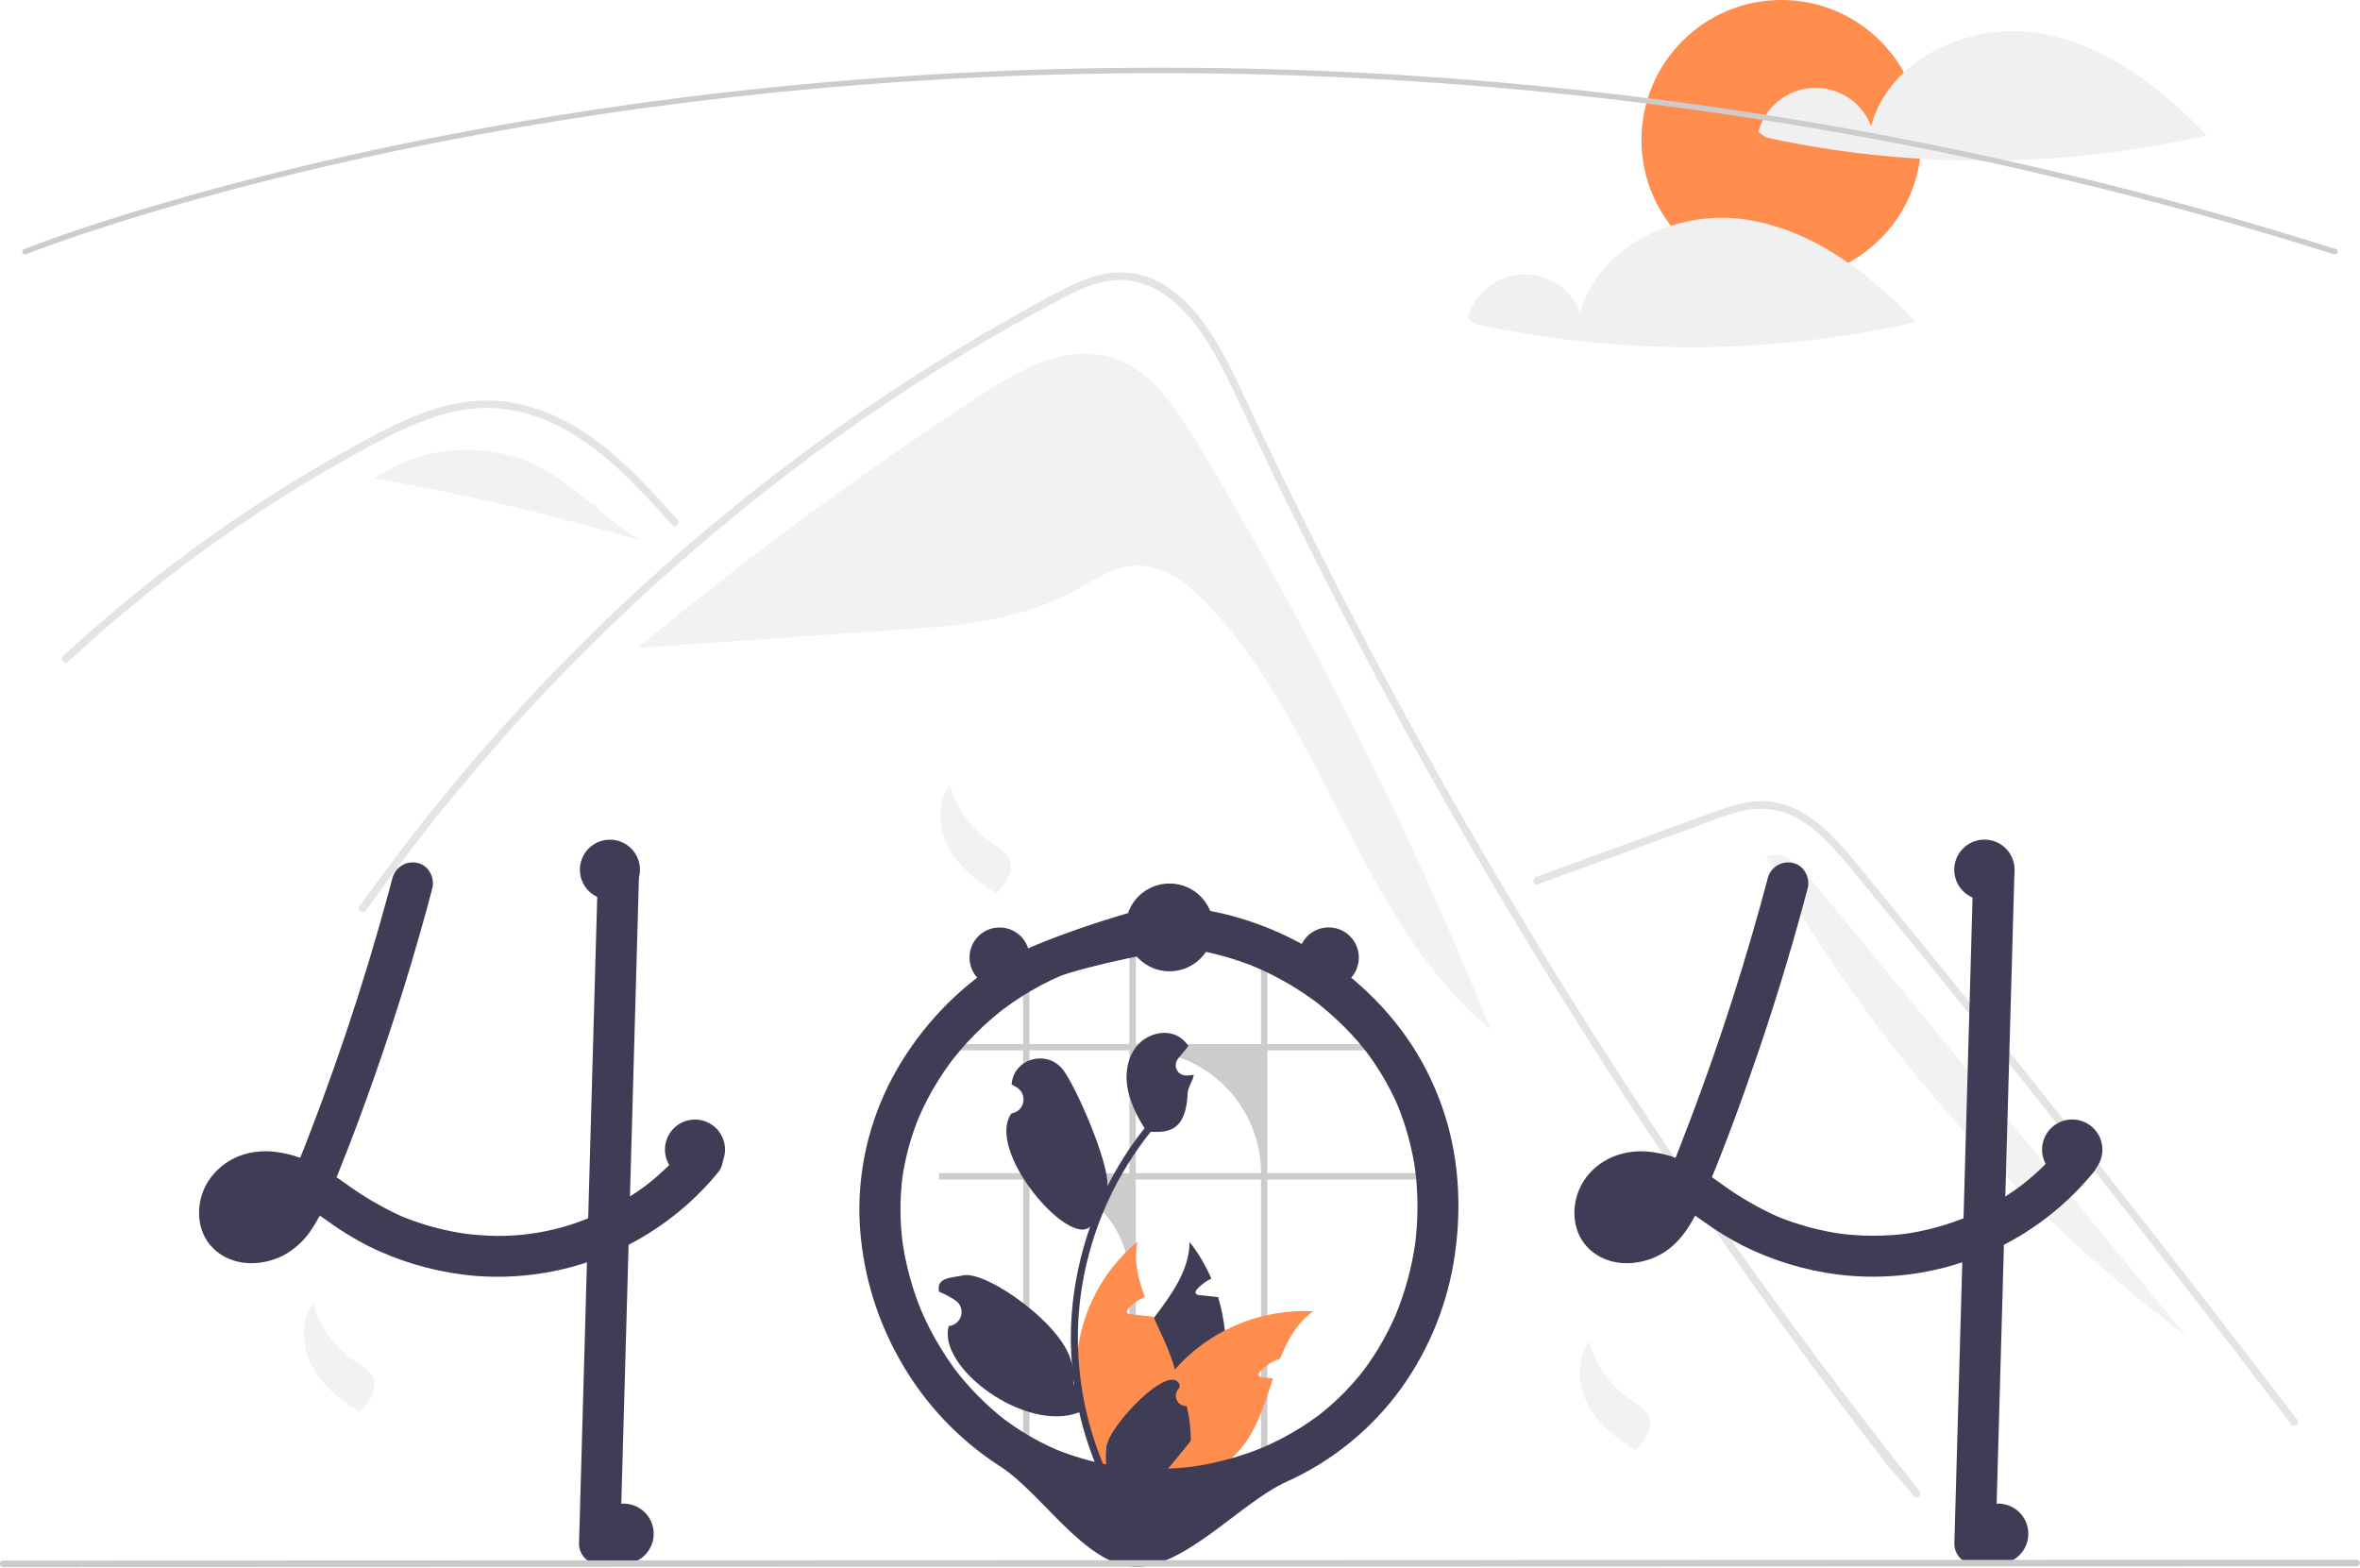
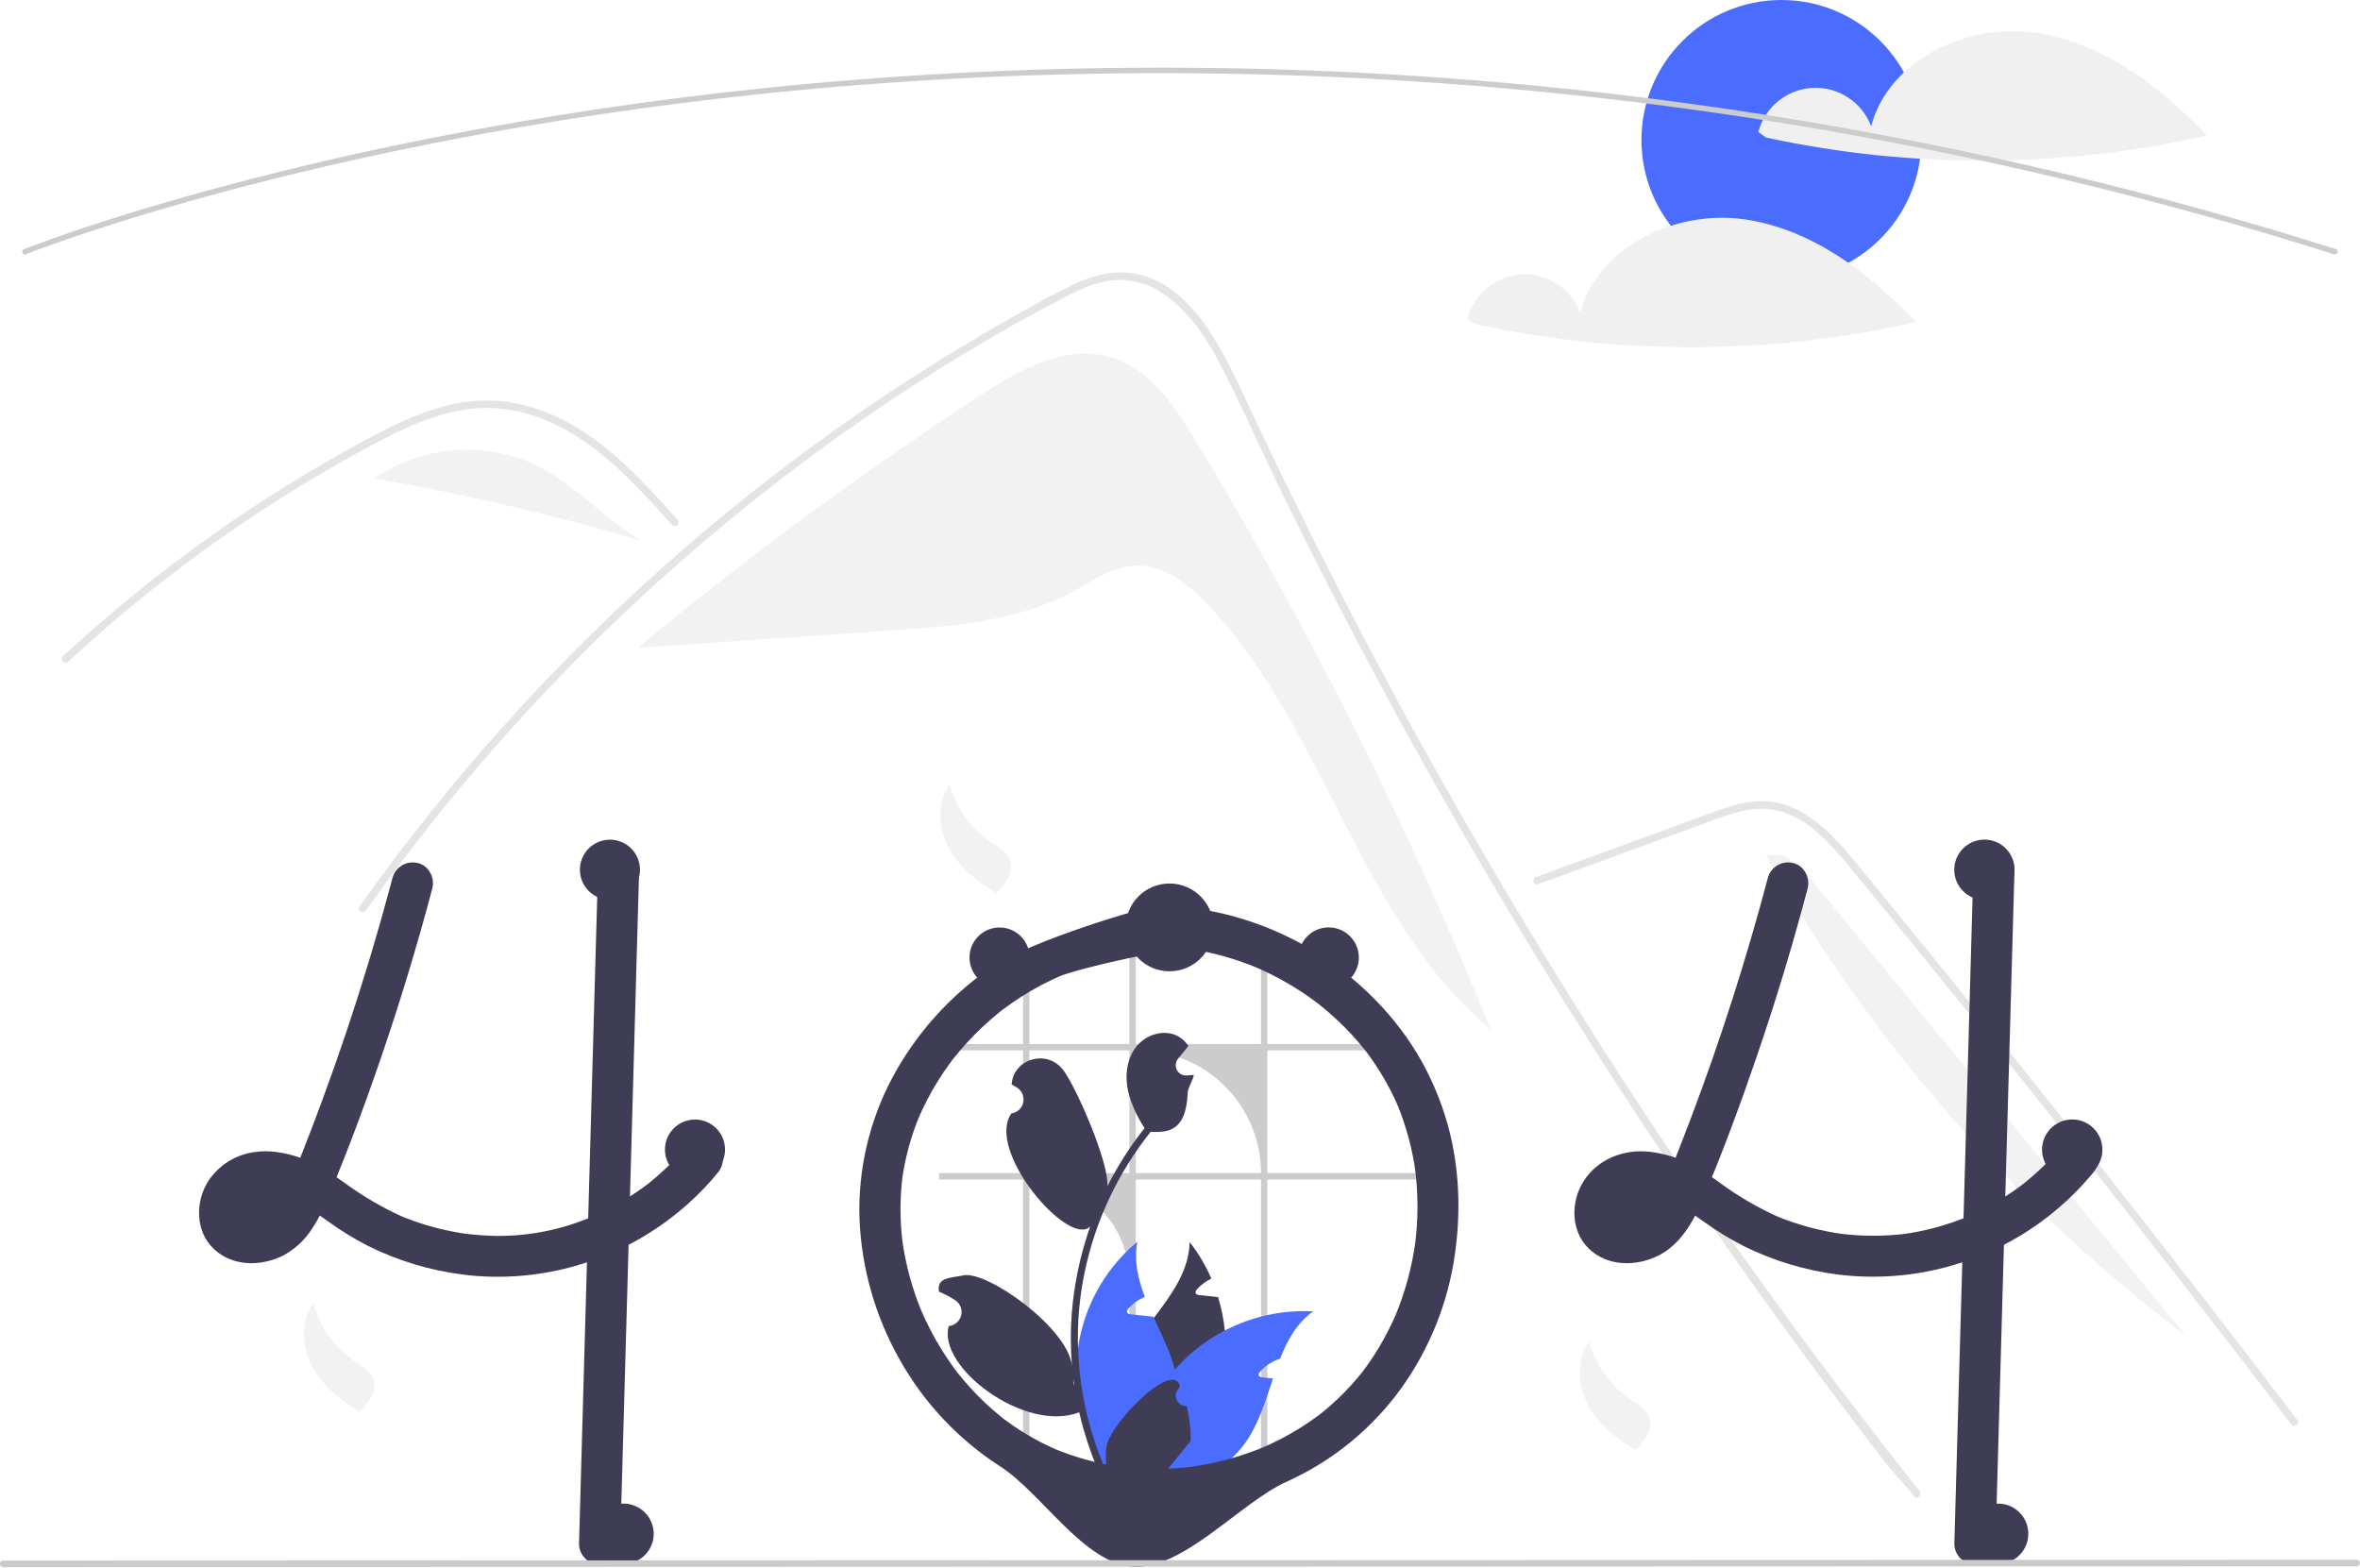
<svg xmlns="http://www.w3.org/2000/svg" width="860.131" height="571.148" viewBox="0 0 860.131 571.148" role="img" artist="Katerina Limpitsouni" source="https://undraw.co/">
  <path d="M605.67,324.953c-7.669-12.684-16.757-26.228-30.99-30.37-16.482-4.796-33.413,4.732-47.775,14.135a1392.157,1392.157,0,0,0-123.893,91.283l.043.492q46.226-3.188,92.451-6.376c22.265-1.535,45.296-3.283,64.972-13.816,7.467-3.997,14.745-9.336,23.206-9.708,10.512-.462,19.677,6.879,26.88,14.549,42.607,45.371,54.937,114.754,102.738,154.616A1516.995,1516.995,0,0,0,605.67,324.953Z" transform="translate(-169.9343 -164.426)" fill="#f2f2f2" />
  <path d="M867.571,709.781c-4.712-5.95-6.637-7.343-11.285-13.348q-56.764-73.416-106.708-151.792-33.924-53.23-64.483-108.504-14.549-26.278-28.3-52.969-10.67-20.695-20.865-41.638c-1.944-3.988-3.832-7.994-5.711-12.009-4.428-9.442-8.773-18.93-13.439-28.244-5.317-10.616-11.789-21.745-21.553-28.877a29.405,29.405,0,0,0-15.319-5.895c-7.948-.513-15.282,2.769-22.176,6.353-50.439,26.301-97.659,59.276-140.37,96.798A730.778,730.778,0,0,0,303.322,496.247c-1.008,1.439-3.392.064-2.374-1.384q6.009-8.498,12.257-16.813A734.817,734.817,0,0,1,500.805,303.064q18.248-11.826,37.183-22.542c6.362-3.603,12.752-7.16,19.251-10.497,6.371-3.273,13.137-6.215,20.416-6.325,24.77-.385,37.595,27.667,46.405,46.542q4.153,8.911,8.406,17.766,16.075,33.621,33.387,66.628,10.685,20.379,21.837,40.52,34.707,62.718,73.779,122.897c34.506,53.143,68.737,100.089,108.046,149.785C870.596,709.213,868.662,711.175,867.571,709.781Z" transform="translate(-169.9343 -164.426)" fill="#e4e4e4" />
  <path d="M414.916,355.804c-1.439-1.604-2.869-3.209-4.318-4.813-11.422-12.633-23.679-25.118-39.364-32.361a57.11,57.11,0,0,0-23.927-5.546c-8.562.028-16.932,2.273-24.843,5.418-3.74,1.494-7.398,3.19-11.001,4.996-4.116,2.072-8.159,4.281-12.183,6.509q-11.331,6.27-22.368,13.091-21.961,13.572-42.546,29.216-10.671,8.113-20.902,16.758-9.516,8.031-18.646,16.492c-1.302,1.201-3.245-.743-1.944-1.943,1.604-1.494,3.227-2.979,4.85-4.446q6.875-6.215,13.971-12.193,12.939-10.918,26.549-20.993,21.163-15.676,43.783-29.225,11.304-6.765,22.918-12.963c2.338-1.247,4.703-2.466,7.096-3.621a113.116,113.116,0,0,1,16.868-6.866,60.006,60.006,0,0,1,25.476-2.503,66.327,66.327,0,0,1,23.505,8.131c15.401,8.608,27.346,21.919,38.97,34.909C418.033,355.171,416.099,357.124,414.916,355.804Z" transform="translate(-169.9343 -164.426)" fill="#e4e4e4" />
  <path d="M730.477,486.711l36.905-13.498,18.323-6.702c5.968-2.183,11.921-4.667,18.09-6.23a28.539,28.539,0,0,1,16.374.209,37.738,37.738,0,0,1,12.771,7.917,103.64,103.64,0,0,1,10.475,11.186c3.989,4.794,7.92,9.639,11.868,14.467q24.441,29.891,48.563,60.041,24.121,30.15,47.92,60.556,23.857,30.48,47.385,61.216,2.882,3.765,5.76,7.534c1.06,1.388,3.449.02,2.375-1.388Q983.582,650.974,959.549,620.184q-24.092-30.864-48.516-61.466-24.424-30.601-49.179-60.937-6.167-7.558-12.354-15.099c-3.48-4.241-6.92-8.527-10.736-12.474-7.005-7.245-15.758-13.648-26.234-13.822-6.16-.102-12.121,1.852-17.844,3.923-6.17,2.232-12.325,4.506-18.486,6.759l-37.163,13.592-9.291,3.398c-1.649.603-.937,3.262.731,2.652Z" transform="translate(-169.9343 -164.426)" fill="#e4e4e4" />
  <path d="M366.377,334.526c-18.754-9.639-42.771-7.751-60.005,4.291a855.847,855.847,0,0,1,97.371,22.726C390.46,353.759,380.07,341.563,366.377,334.526Z" transform="translate(-169.9343 -164.426)" fill="#f2f2f2" />
  <path d="M306.188,338.784l-3.61,2.935c1.221-1.027,2.491-1.99,3.795-2.901C306.311,338.807,306.249,338.795,306.188,338.784Z" transform="translate(-169.9343 -164.426)" fill="#f2f2f2" />
  <path d="M831.549,486.846c-3.633-4.422-7.56-9.052-12.994-10.848l-5.073.2A575.436,575.436,0,0,0,966.749,651.418Q899.149,569.132,831.549,486.846Z" transform="translate(-169.9343 -164.426)" fill="#f2f2f2" />
  <path d="M516.084,450.367A37.481,37.481,0,0,0,531.015,471.325c2.82,1.92,6.157,3.762,7.122,7.035a8.379,8.379,0,0,1-.874,6.15,24.884,24.884,0,0,1-3.861,5.041l-.137.512c-6.998-4.147-13.656-9.393-17.522-16.551s-4.406-16.539.341-23.145" transform="translate(-169.9343 -164.426)" fill="#f2f2f2" />
  <path d="M749.084,653.367A37.481,37.481,0,0,0,764.015,674.325c2.82,1.92,6.157,3.762,7.122,7.035a8.379,8.379,0,0,1-.874,6.15,24.884,24.884,0,0,1-3.861,5.041l-.137.512c-6.998-4.147-13.656-9.393-17.522-16.551s-4.406-16.539.341-23.145" transform="translate(-169.9343 -164.426)" fill="#f2f2f2" />
  <path d="M284.084,639.367A37.481,37.481,0,0,0,299.015,660.325c2.82,1.92,6.157,3.762,7.122,7.035a8.379,8.379,0,0,1-.874,6.15,24.884,24.884,0,0,1-3.861,5.041l-.137.512c-6.998-4.147-13.656-9.393-17.522-16.551s-4.406-16.539.341-23.145" transform="translate(-169.9343 -164.426)" fill="#f2f2f2" />
-   <circle cx="649.249" cy="51" r="51" fill="#ff8d4d" />
+   <circle cx="649.249" cy="51" r="51" fill="#4a6dff" />
  <path d="M911.219,176.296c-24.717-3.341-52.935,10.019-59.341,34.124a21.597,21.597,0,0,0-41.094,2.109l2.83,2.027a372.275,372.275,0,0,0,160.659-.726C957.079,195.76,935.935,179.637,911.219,176.296Z" transform="translate(-169.9343 -164.426)" fill="#f0f0f0" />
  <path d="M805.219,244.296c-24.717-3.341-52.935,10.019-59.341,34.124a21.597,21.597,0,0,0-41.094,2.109l2.83,2.027a372.275,372.275,0,0,0,160.659-.726C851.079,263.76,829.935,247.637,805.219,244.296Z" transform="translate(-169.9343 -164.426)" fill="#f0f0f0" />
  <path d="M1020.946,257.154a.982.982,0,0,1-.302-.047C756.237,173.489,523.199,184.424,374.264,208.321c-20.269,3.251-40.591,7.006-60.404,11.161-5.058,1.06-10.306,2.195-15.597,3.378-6.319,1.407-12.554,2.856-18.532,4.306q-3.873.917-7.595,1.849c-3.758.928-7.572,1.895-11.66,2.957-4.568,1.178-9.209,2.413-13.797,3.672a.442.442,0,0,1-.051.015l0.0.001c-5.183,1.415-10.338,2.871-15.323,4.325-2.698.779-5.304,1.548-7.799,2.307-.279.077-.526.151-.776.228l-.536.163c-.311.095-.617.188-.924.275l-.02.006 0.0.001-.812.252c-.968.293-1.912.579-2.841.864-24.545,7.566-38.038,12.949-38.171,13.002a1,1,0,1,1-.744-1.856c.134-.053,13.693-5.463,38.328-13.058.932-.286,1.879-.572,2.85-.866l.754-.234c.026-.01.052-.018.078-.025.305-.087.61-.18.919-.273l.537-.163c.268-.081.531-.161.801-.235,2.479-.754,5.093-1.524,7.798-2.307,4.987-1.455,10.147-2.911,15.334-4.328.016-.006.033-.01.049-.015v-.001c4.604-1.263,9.263-2.503,13.845-3.685,4.094-1.063,7.915-2.032,11.68-2.962q3.738-.93,7.609-1.853c5.985-1.451,12.233-2.902,18.563-4.312,5.299-1.184,10.556-2.322,15.622-3.383,19.843-4.162,40.198-7.923,60.497-11.179C523.096,182.415,756.467,171.463,1021.246,255.201a1.0 1,0,0,1-.301,1.953Z" transform="translate(-169.9343 -164.426)" fill="#ccc" />
  <path d="M432.923,584.266a6.729,6.729,0,0,0-1.7-2.67,6.43,6.43,0,0,0-.92-.71c-2.61-1.74-6.51-2.13-8.99,0a5.81,5.81,0,0,0-.69.71q-1.11,1.365-2.28,2.67c-1.28,1.46-2.59,2.87-3.96,4.24-.39.38-.78.77-1.18,1.15-.23.23-.46.45-.69.67-.88.84-1.78,1.65-2.69,2.45-.48.43-.96.85-1.45,1.26-.73.61-1.46,1.22-2.2,1.81-.07.05-.14.1-.21.16-.02.01-.03.03-.05.04-.01,0-.02,0-.03.02a.179.179,0,0,0-.07.05c-.22.15-.37.25-.48.34.04-.02.08-.05.12-.07-.18.14-.37.28-.55.42-1.75,1.29-3.54,2.53-5.37,3.69a99.21,99.21,0,0,1-14.22,7.55c-.33.13-.67.27-1.01.4a85.97,85.97,0,0,1-40.85,6.02q-2.13-.165-4.26-.45c-1.64-.24-3.27-.53-4.89-.86a97.932,97.932,0,0,1-18.02-5.44,118.652,118.652,0,0,1-20.66-12.12c-1-.71-2.01-1.42-3.02-2.11,1.15-2.82,2.28-5.64,3.38-8.48.55-1.37,1.08-2.74,1.6-4.12,4.09-10.63,7.93-21.36,11.61-32.13q5.58-16.365,10.53-32.92.51-1.68.99-3.36,2.595-8.745,4.98-17.53c.15-.57.31-1.13.45-1.7q.69-2.52,1.35-5.04c1-3.79-1.26-8.32-5.24-9.23a7.634,7.634,0,0,0-9.22,5.24c-.43,1.62-.86,3.23-1.3,4.85q-3.165,11.745-6.66,23.41-.51,1.68-1.02,3.36-7.71,25.41-16.93,50.31-1.11,3.015-2.25,6.01c-.37.98-.74,1.96-1.12,2.94-.73,1.93-1.48,3.86-2.23,5.79-.43,1.13-.87,2.26-1.31,3.38-.29.71-.57,1.42-.85,2.12a41.809,41.809,0,0,0-8.81-2.12l-.48-.06a27.397,27.397,0,0,0-7.01.06,23.914,23.914,0,0,0-17.24,10.66c-4.77,7.51-4.71,18.25,1.98,24.63,6.89,6.57,17.32,6.52,25.43,2.41a28.351,28.351,0,0,0,10.52-9.86,50.569,50.569,0,0,0,2.74-4.65c.21.14.42.28.63.43.8.56,1.6,1.13,2.39,1.69a111.738,111.738,0,0,0,14.51,8.91,108.359,108.359,0,0,0,34.62,10.47c.27.03.53.07.8.1,1.33.17,2.67.3,4.01.41a103.782,103.782,0,0,0,55.58-11.36q2.175-1.125,4.31-2.36,3.315-1.92,6.48-4.08c1.15-.78,2.27-1.57,3.38-2.4a101.042,101.042,0,0,0,13.51-11.95q2.355-2.475,4.51-5.11a8.061,8.061,0,0,0,2.2-5.3A7.564,7.564,0,0,0,432.923,584.266Zm-165.59,23.82c.21-.15.42-.31.62-.47C267.893,607.766,267.603,607.936,267.333,608.086Zm3.21-3.23c-.23.26-.44.52-.67.78a23.366,23.366,0,0,1-2.25,2.2c-.11.1-.23.2-.35.29a.01.01,0,0,0-.01.01,3.804,3.804,0,0,0-.42.22q-.645.39-1.32.72a17.005,17.005,0,0,1-2.71.75,16.799,16.799,0,0,1-2.13.02h-.02a14.823,14.823,0,0,1-1.45-.4c-.24-.12-.47-.26-.7-.4-.09-.08-.17-.16-.22-.21a2.44,2.44,0,0,1-.27-.29.01.01,0,0,0-.01-.01c-.11-.2-.23-.4-.34-.6a.031.031,0,0,1-.01-.02c-.08-.25-.15-.51-.21-.77a12.511,12.511,0,0,1,.01-1.37,13.467,13.467,0,0,1,.54-1.88,11.068,11.068,0,0,1,.69-1.26c.02-.04.12-.2.23-.38.01-.01.01-.01.01-.02.15-.17.3-.35.46-.51.27-.3.56-.56.85-.83a18.022,18.022,0,0,1,1.75-1.01,19.481,19.481,0,0,1,2.93-.79,24.989,24.989,0,0,1,4.41.04,30.301,30.301,0,0,1,4.1,1.01,36.945,36.945,0,0,1-2.77,4.54C270.623,604.746,270.583,604.806,270.543,604.856Zm-11.12-3.29a2.18,2.18,0,0,1-.31.39A1.409,1.409,0,0,1,259.423,601.566Z" transform="translate(-169.9343 -164.426)" fill="#3f3d56" />
  <path d="M402.863,482.136q-.135,4.71-.27,9.42-.285,10.455-.59,20.92-.315,11.775-.66,23.54-.165,6.075-.34,12.15-.465,16.365-.92,32.72c-.03,1.13-.07,2.25-.1,3.38q-.225,8.115-.45,16.23-.255,8.805-.5,17.61-.18,6.6-.37,13.21-1.35,47.895-2.7,95.79a7.648,7.648,0,0,1-7.5,7.5,7.561,7.561,0,0,1-7.5-7.5q.75-26.94,1.52-53.88.675-24.36,1.37-48.72.225-8.025.45-16.06.345-12.09.68-24.18c.03-1.13.07-2.25.1-3.38.02-.99.05-1.97.08-2.96q.66-23.475,1.32-46.96.27-9.24.52-18.49.3-10.545.6-21.08c.09-3.09.17-6.17.26-9.26a7.648,7.648,0,0,1,7.5-7.5A7.561,7.561,0,0,1,402.863,482.136Z" transform="translate(-169.9343 -164.426)" fill="#3f3d56" />
  <path d="M814.291,484.217a893.238,893.238,0,0,1-28.161,87.941c-3.007,7.946-6.083,15.877-9.371,23.712l.756-1.792a54.583,54.583,0,0,1-5.59,10.612q-.229.321-.467.636,1.166-1.49.443-.589c-.254.301-.505.602-.768.895a23.664,23.664,0,0,1-2.249,2.203q-.301.258-.612.504l.938-.729c-.109.257-.873.597-1.111.743a18.254,18.254,0,0,1-2.405,1.219l1.792-.756a19.086,19.086,0,0,1-4.231,1.161l1.994-.268a17.021,17.021,0,0,1-4.298.046l1.994.268a14.002,14.002,0,0,1-3.405-.917l1.792.756a12.012,12.012,0,0,1-1.679-.896c-.271-.177-1.105-.809-.015.025,1.133.866.146.074-.088-.156-.194-.192-.37-.4-.56-.595-.882-.905.996,1.557.397.499a18.182,18.182,0,0,1-.878-1.637l.756,1.792a11.925,11.925,0,0,1-.728-2.651l.268,1.994a13.651,13.651,0,0,1-.003-3.405l-.268,1.994a15.964,15.964,0,0,1,.995-3.68l-.756,1.792a16.729,16.729,0,0,1,1.178-2.298,6.729,6.729,0,0,1,.729-1.071c.049.016-1.269,1.513-.569.757.183-.198.354-.406.539-.602.296-.314.614-.601.926-.898,1.045-.994-1.462.966-.257.179a19.049,19.049,0,0,1,2.749-1.499l-1.792.756a20.311,20.311,0,0,1,4.995-1.34l-1.994.268a25.628,25.628,0,0,1,6.461.076l-1.994-.268a33.211,33.211,0,0,1,7.892,2.22l-1.792-.756c5.39,2.314,10.163,5.749,14.928,9.118a111.95,111.95,0,0,0,14.506,8.906,108.388,108.388,0,0,0,34.622,10.474,103.933,103.933,0,0,0,92.586-36.752,8.078,8.078,0,0,0,2.197-5.303,7.632,7.632,0,0,0-2.197-5.303c-2.752-2.526-7.949-3.239-10.607,0a95.636,95.636,0,0,1-8.107,8.727q-2.017,1.914-4.142,3.71-1.214,1.026-2.461,2.011c-.393.311-1.619,1.138.263-.197-.431.306-.845.64-1.271.955a99.269,99.269,0,0,1-20.332,11.565l1.792-.756a96.836,96.836,0,0,1-24.171,6.622l1.994-.268a97.643,97.643,0,0,1-25.754-.038l1.994.268a99.8,99.8,0,0,1-24.857-6.77l1.792.756a116.025,116.025,0,0,1-21.736-12.591,86.877,86.877,0,0,0-11.113-6.994,42.824,42.824,0,0,0-14.438-4.389c-9.439-1.111-19.057,2.566-24.246,10.72-4.776,7.505-4.714,18.244,1.974,24.625,6.888,6.572,17.318,6.517,25.436,2.406,7.817-3.959,12.513-12.185,15.815-19.942,7.431-17.455,14.01-35.314,20.14-53.263q9.097-26.637,16.499-53.813.917-3.366,1.807-6.739c1.001-3.789-1.261-8.32-5.238-9.226a7.633,7.633,0,0,0-9.226,5.238Z" transform="translate(-169.9343 -164.426)" fill="#3f3d56" />
  <path d="M889.124,482.136l-2.7,95.793-2.685,95.294-1.518,53.884a7.565,7.565,0,0,0,7.5,7.5,7.649,7.649,0,0,0,7.5-7.5l2.7-95.793,2.685-95.294,1.518-53.884a7.565,7.565,0,0,0-7.5-7.5,7.649,7.649,0,0,0-7.5,7.5Z" transform="translate(-169.9343 -164.426)" fill="#3f3d56" />
  <path d="M629.526,700.361h2.329V594.319h54.329v-2.323H631.855V547.252H673.81q-.923-1.173-1.899-2.317H631.855V515.382c-.77-.328-1.547-.645-2.329-.944V544.935h-45.652V507.07c-.782.036-1.553.09-2.329.155v37.71h-36.42V516.684c-.782.346-1.553.711-2.317,1.093V544.935h-30.616v2.317h30.616v44.744h-30.616v2.323h30.616V700.361h2.317V594.319a36.413,36.413,0,0,1,36.42,36.42v69.622h2.329V594.319h45.652Zm-84.401-108.365V547.252h36.42v44.744Zm38.749,0V547.252h.914a44.741,44.741,0,0,1,44.738,44.744Z" transform="translate(-169.9343 -164.426)" opacity="0.2" />
  <path d="M615.303,668.566a63.059,63.059,0,0,1-20.05,33.7c-.74.64-1.48,1.26-2.25,1.87q-2.805.255-5.57.52c-1.53.14-3.04.29-4.54.43l-.27.03-.19-1.64-.76-6.64a37.623,37.623,0,0,1-3.3-32.44c2.64-7.12,7.42-13.41,12.12-19.65,6.49-8.62,12.8-17.14,13.03-27.65a60.544,60.544,0,0,1,7.9,13.33,16.432,16.432,0,0,0-5.12,3.77c-.41.45-.82,1.08-.54,1.62.24.46.84.57,1.36.63,1.25.13,2.51.26,3.76.39,1,.11,2,.21,3,.32a63.99,63.99,0,0,1,2.45,12.18A61.189,61.189,0,0,1,615.303,668.566Z" transform="translate(-169.9343 -164.426)" fill="#3f3d56" />
-   <path d="M648.503,642.356c-5.9,4.29-9.35,10.46-12.03,17.26a16.628,16.628,0,0,0-7.17,4.58c-.41.45-.82,1.08-.54,1.62.24.46.84.57,1.36.63,1.25.13,2.51.26,3.76.39-2.68,8.04-5.14,16.36-9.88,23.15a36.989,36.989,0,0,1-12.03,10.91,38.492,38.492,0,0,1-4.02,1.99q-7.62.585-14.95,1.25-2.805.255-5.57.52c-1.53.14-3.04.29-4.54.43q-.015-.825,0-1.65a63.304,63.304,0,0,1,15.25-39.86c.45-.52.91-1.03,1.38-1.54a61.792,61.792,0,0,1,16.81-12.7A62.654,62.654,0,0,1,648.503,642.356Z" transform="translate(-169.9343 -164.426)" fill="#ff8d4d" />
-   <path d="M589.163,699.526l-1.15,3.4-.58,1.73c-1.53.14-3.04.29-4.54.43l-.27.03c-1.66.17-3.31.34-4.96.51-.43-.5-.86-1.01-1.28-1.53a62.03,62.03,0,0,1,8.07-87.11c-1.32,6.91.22,13.53,2.75,20.1-.27.11-.53.22-.78.34a16.432,16.432,0,0,0-5.12,3.77c-.41.45-.82,1.08-.54,1.62.24.46.84.57,1.36.63,1.25.13,2.51.26,3.76.39,1,.11,2,.21,3,.32q.705.075,1.41.15c.07.15.13.29.2.44,2.85,6.18,5.92,12.39,7.65,18.83a43.666,43.666,0,0,1,1.02,4.91A37.604,37.604,0,0,1,589.163,699.526Z" transform="translate(-169.9343 -164.426)" fill="#ff8d4d" />
+   <path d="M648.503,642.356c-5.9,4.29-9.35,10.46-12.03,17.26a16.628,16.628,0,0,0-7.17,4.58c-.41.45-.82,1.08-.54,1.62.24.46.84.57,1.36.63,1.25.13,2.51.26,3.76.39-2.68,8.04-5.14,16.36-9.88,23.15a36.989,36.989,0,0,1-12.03,10.91,38.492,38.492,0,0,1-4.02,1.99q-7.62.585-14.95,1.25-2.805.255-5.57.52c-1.53.14-3.04.29-4.54.43q-.015-.825,0-1.65a63.304,63.304,0,0,1,15.25-39.86c.45-.52.91-1.03,1.38-1.54a61.792,61.792,0,0,1,16.81-12.7A62.654,62.654,0,0,1,648.503,642.356Z" transform="translate(-169.9343 -164.426)" fill="#4a6dff" />
+   <path d="M589.163,699.526l-1.15,3.4-.58,1.73c-1.53.14-3.04.29-4.54.43l-.27.03c-1.66.17-3.31.34-4.96.51-.43-.5-.86-1.01-1.28-1.53a62.03,62.03,0,0,1,8.07-87.11c-1.32,6.91.22,13.53,2.75,20.1-.27.11-.53.22-.78.34a16.432,16.432,0,0,0-5.12,3.77c-.41.45-.82,1.08-.54,1.62.24.46.84.57,1.36.63,1.25.13,2.51.26,3.76.39,1,.11,2,.21,3,.32q.705.075,1.41.15c.07.15.13.29.2.44,2.85,6.18,5.92,12.39,7.65,18.83a43.666,43.666,0,0,1,1.02,4.91A37.604,37.604,0,0,1,589.163,699.526Z" transform="translate(-169.9343 -164.426)" fill="#4a6dff" />
  <path d="M689.821,554.487c-8.609-16.792-21.946-30.921-37.632-41.304a114.237,114.237,0,0,0-52.563-18.38q-3.69-.335-7.399-.393c-2.921-.044-46.866,12.632-61.587,22.982a114.295,114.295,0,0,0-35.333,39.527,102.5,102.5,0,0,0-12.126,51.633,113.564,113.564,0,0,0,14.703,51.476,110.475,110.475,0,0,0,36.444,38.746C549.667,708.561,565.074,734.51,583.183,735.426c18.246.923,39.054-23.555,55.695-30.987a104.425,104.425,0,0,0,41.726-34.005,110.25,110.25,0,0,0,19.599-48.948c2.574-18.083,1.374-36.733-4.801-54.016a111.86,111.86,0,0,0-5.58-12.983c-1.78-3.505-6.996-4.796-10.261-2.691a7.68,7.68,0,0,0-2.691,10.261q1.568,3.088,2.915,6.278l-.756-1.792a101.151,101.151,0,0,1,6.876,25.538l-.268-1.994a109.229,109.229,0,0,1-.066,28.683l.268-1.994a109.734,109.734,0,0,1-7.555,27.674l.756-1.792a104.212,104.212,0,0,1-6.672,13.098q-1.923,3.186-4.081,6.222c-.632.888-1.283,1.761-1.939,2.631-.856,1.136,1.167-1.483.282-.369-.151.19-.3.38-.452.569q-.681.852-1.382,1.688a93.613,93.613,0,0,1-10.176,10.384q-1.366,1.192-2.778,2.331c-.469.378-.932.773-1.421,1.125.019-.013,1.58-1.199.656-.511-.29.216-.579.436-.87.652q-2.91,2.156-5.974,4.092a103.485,103.485,0,0,1-14.756,7.713l1.792-.756a109.215,109.215,0,0,1-27.597,7.552l1.994-.268a108.154,108.154,0,0,1-28.589.051l1.994.268a99.835,99.835,0,0,1-25.095-6.784l1.792.756a93.643,93.643,0,0,1-13.416-6.991q-3.174-2-6.184-4.247c-.286-.214-.57-.43-.855-.645-.915-.691.658.51.67.518a19.169,19.169,0,0,1-1.535-1.225q-1.454-1.184-2.861-2.422a101.989,101.989,0,0,1-10.493-10.709q-1.213-1.434-2.374-2.911c-.335-.426-.947-1.29.404.529-.178-.239-.362-.474-.542-.712q-.647-.858-1.276-1.728-2.203-3.048-4.188-6.246a109.29,109.29,0,0,1-7.805-15.108l.756,1.792a106.588,106.588,0,0,1-7.34-26.837l.268,1.994a97.866,97.866,0,0,1-.048-25.636l-.268,1.994A94.673,94.673,0,0,1,505.276,570.55l-.756,1.792a101.557,101.557,0,0,1,7.195-13.856q2.066-3.323,4.378-6.485.525-.718,1.062-1.428c.324-.428,1.215-1.493-.305.388.149-.184.293-.374.439-.56q1.269-1.608,2.6-3.165A107.402,107.402,0,0,1,530.772,536.215q1.474-1.292,2.995-2.529.691-.562,1.391-1.113c.187-.147.376-.291.562-.439-1.997,1.59-.555.433-.102.093q3.134-2.348,6.435-4.461a103.644,103.644,0,0,1,15.387-8.108l-1.792.756c7.76-3.258,42.141-10.949,48.394-10.11l-1.994-.268A106.225,106.225,0,0,1,628.768,517.419l-1.792-.756a110.313,110.313,0,0,1,12.6,6.329q3.043,1.784,5.967,3.763,1.384.937,2.738,1.915.677.489,1.346.989c.248.185.494.373.741.558,1.039.779-1.431-1.128-.342-.267a110.843,110.843,0,0,1,10.368,9.253q2.401,2.445,4.637,5.045,1.147,1.334,2.246,2.708c.364.455,1.605,2.101.084.085.372.493.747.982,1.114,1.479a97.977,97.977,0,0,1,8.392,13.538c1.793,3.498,6.987,4.802,10.261,2.691A7.677,7.677,0,0,0,689.821,554.487Z" transform="translate(-169.9343 -164.426)" fill="#3f3d56" />
  <path d="M602.431,676.882a3.78,3.78,0,0,1-2.739-6.551c.095-.379.164-.651.259-1.03q-.051-.124-.103-.247c-3.48-8.298-25.685,14.833-26.645,22.632a30.029,30.029,0,0,0,.527,10.328A120.392,120.392,0,0,1,562.778,652.01a116.202,116.202,0,0,1,.721-12.963q.597-5.293,1.657-10.511a121.787,121.787,0,0,1,24.151-51.616c6.874.384,12.898-.663,13.48-13.985.103-2.37,1.861-4.422,2.248-6.756-.656.086-1.323.14-1.979.183-.204.011-.42.021-.624.032l-.077.003a3.745,3.745,0,0,1-3.076-6.101q.425-.523.851-1.046c.43-.538.871-1.065,1.302-1.603a1.865,1.865,0,0,0,.14-.161c.495-.613.99-1.216,1.485-1.829a10.829,10.829,0,0,0-3.55-3.432c-4.959-2.905-11.801-.893-15.384,3.593-3.593,4.486-4.271,10.779-3.023,16.384a43.398,43.398,0,0,0,6.003,13.383c-.269.344-.549.678-.818,1.022a122.574,122.574,0,0,0-12.794,20.268c1.016-7.939-11.412-36.608-16.218-42.681-5.773-7.294-17.611-4.111-18.628,5.136q-.015.134-.029.268,1.071.604,2.096,1.282a5.127,5.127,0,0,1-2.067,9.33l-.105.016c-9.556,13.644,21.077,49.155,28.745,41.181a125.11,125.11,0,0,0-6.734,31.693,118.664,118.664,0,0,0,.086,19.16l-.032-.226C558.902,648.154,529.674,627.514,521.139,629.233c-4.917.99-9.76.765-9.013,5.725q.018.119.036.237a34.442,34.442,0,0,1,3.862,1.861q1.071.604,2.096,1.282a5.127,5.127,0,0,1-2.067,9.33l-.105.016c-.075.011-.14.022-.215.032-4.35,14.966,27.907,39.12,47.518,31.435h.011a125.075,125.075,0,0,0,8.402,24.528H601.679c.108-.334.204-.678.301-1.011a34.102,34.102,0,0,1-8.305-.495c2.227-2.733,4.454-5.487,6.681-8.219a1.861,1.861,0,0,0,.14-.161c1.13-1.398,2.27-2.786,3.399-4.185l.001-.002a49.952,49.952,0,0,0-1.464-12.725Zm-34.371-67.613.016-.021-.016.043Zm-6.648,59.932-.258-.581c.011-.42.011-.839,0-1.269,0-.118-.021-.237-.021-.355.097.742.183,1.485.29,2.227Z" transform="translate(-169.9343 -164.426)" fill="#3f3d56" />
  <circle cx="95.249" cy="439" r="11" fill="#3f3d56" />
  <circle cx="227.249" cy="559" r="11" fill="#3f3d56" />
  <circle cx="728.249" cy="559" r="11" fill="#3f3d56" />
  <circle cx="755.249" cy="419" r="11" fill="#3f3d56" />
  <circle cx="723.249" cy="317" r="11" fill="#3f3d56" />
  <path d="M434.183,583.426a10.949,10.949,0,1,1-.21-2.16A10.992,10.992,0,0,1,434.183,583.426Z" transform="translate(-169.9343 -164.426)" fill="#3f3d56" />
  <circle cx="484.249" cy="349" r="11" fill="#3f3d56" />
  <path d="M545.183,513.426a10.949,10.949,0,1,1-.21-2.16A10.992,10.992,0,0,1,545.183,513.426Z" transform="translate(-169.9343 -164.426)" fill="#3f3d56" />
  <path d="M403.183,481.426a10.949,10.949,0,1,1-.21-2.16A10.992,10.992,0,0,1,403.183,481.426Z" transform="translate(-169.9343 -164.426)" fill="#3f3d56" />
  <circle cx="599.249" cy="443" r="11" fill="#3f3d56" />
  <circle cx="426.249" cy="338" r="16" fill="#3f3d56" />
  <path d="M1028.875,735.267l-857.75.307a1.191,1.191,0,1,1,0-2.381l857.75-.307a1.191,1.191,0,0,1,0,2.381Z" transform="translate(-169.9343 -164.426)" fill="#cacaca" />
</svg>
